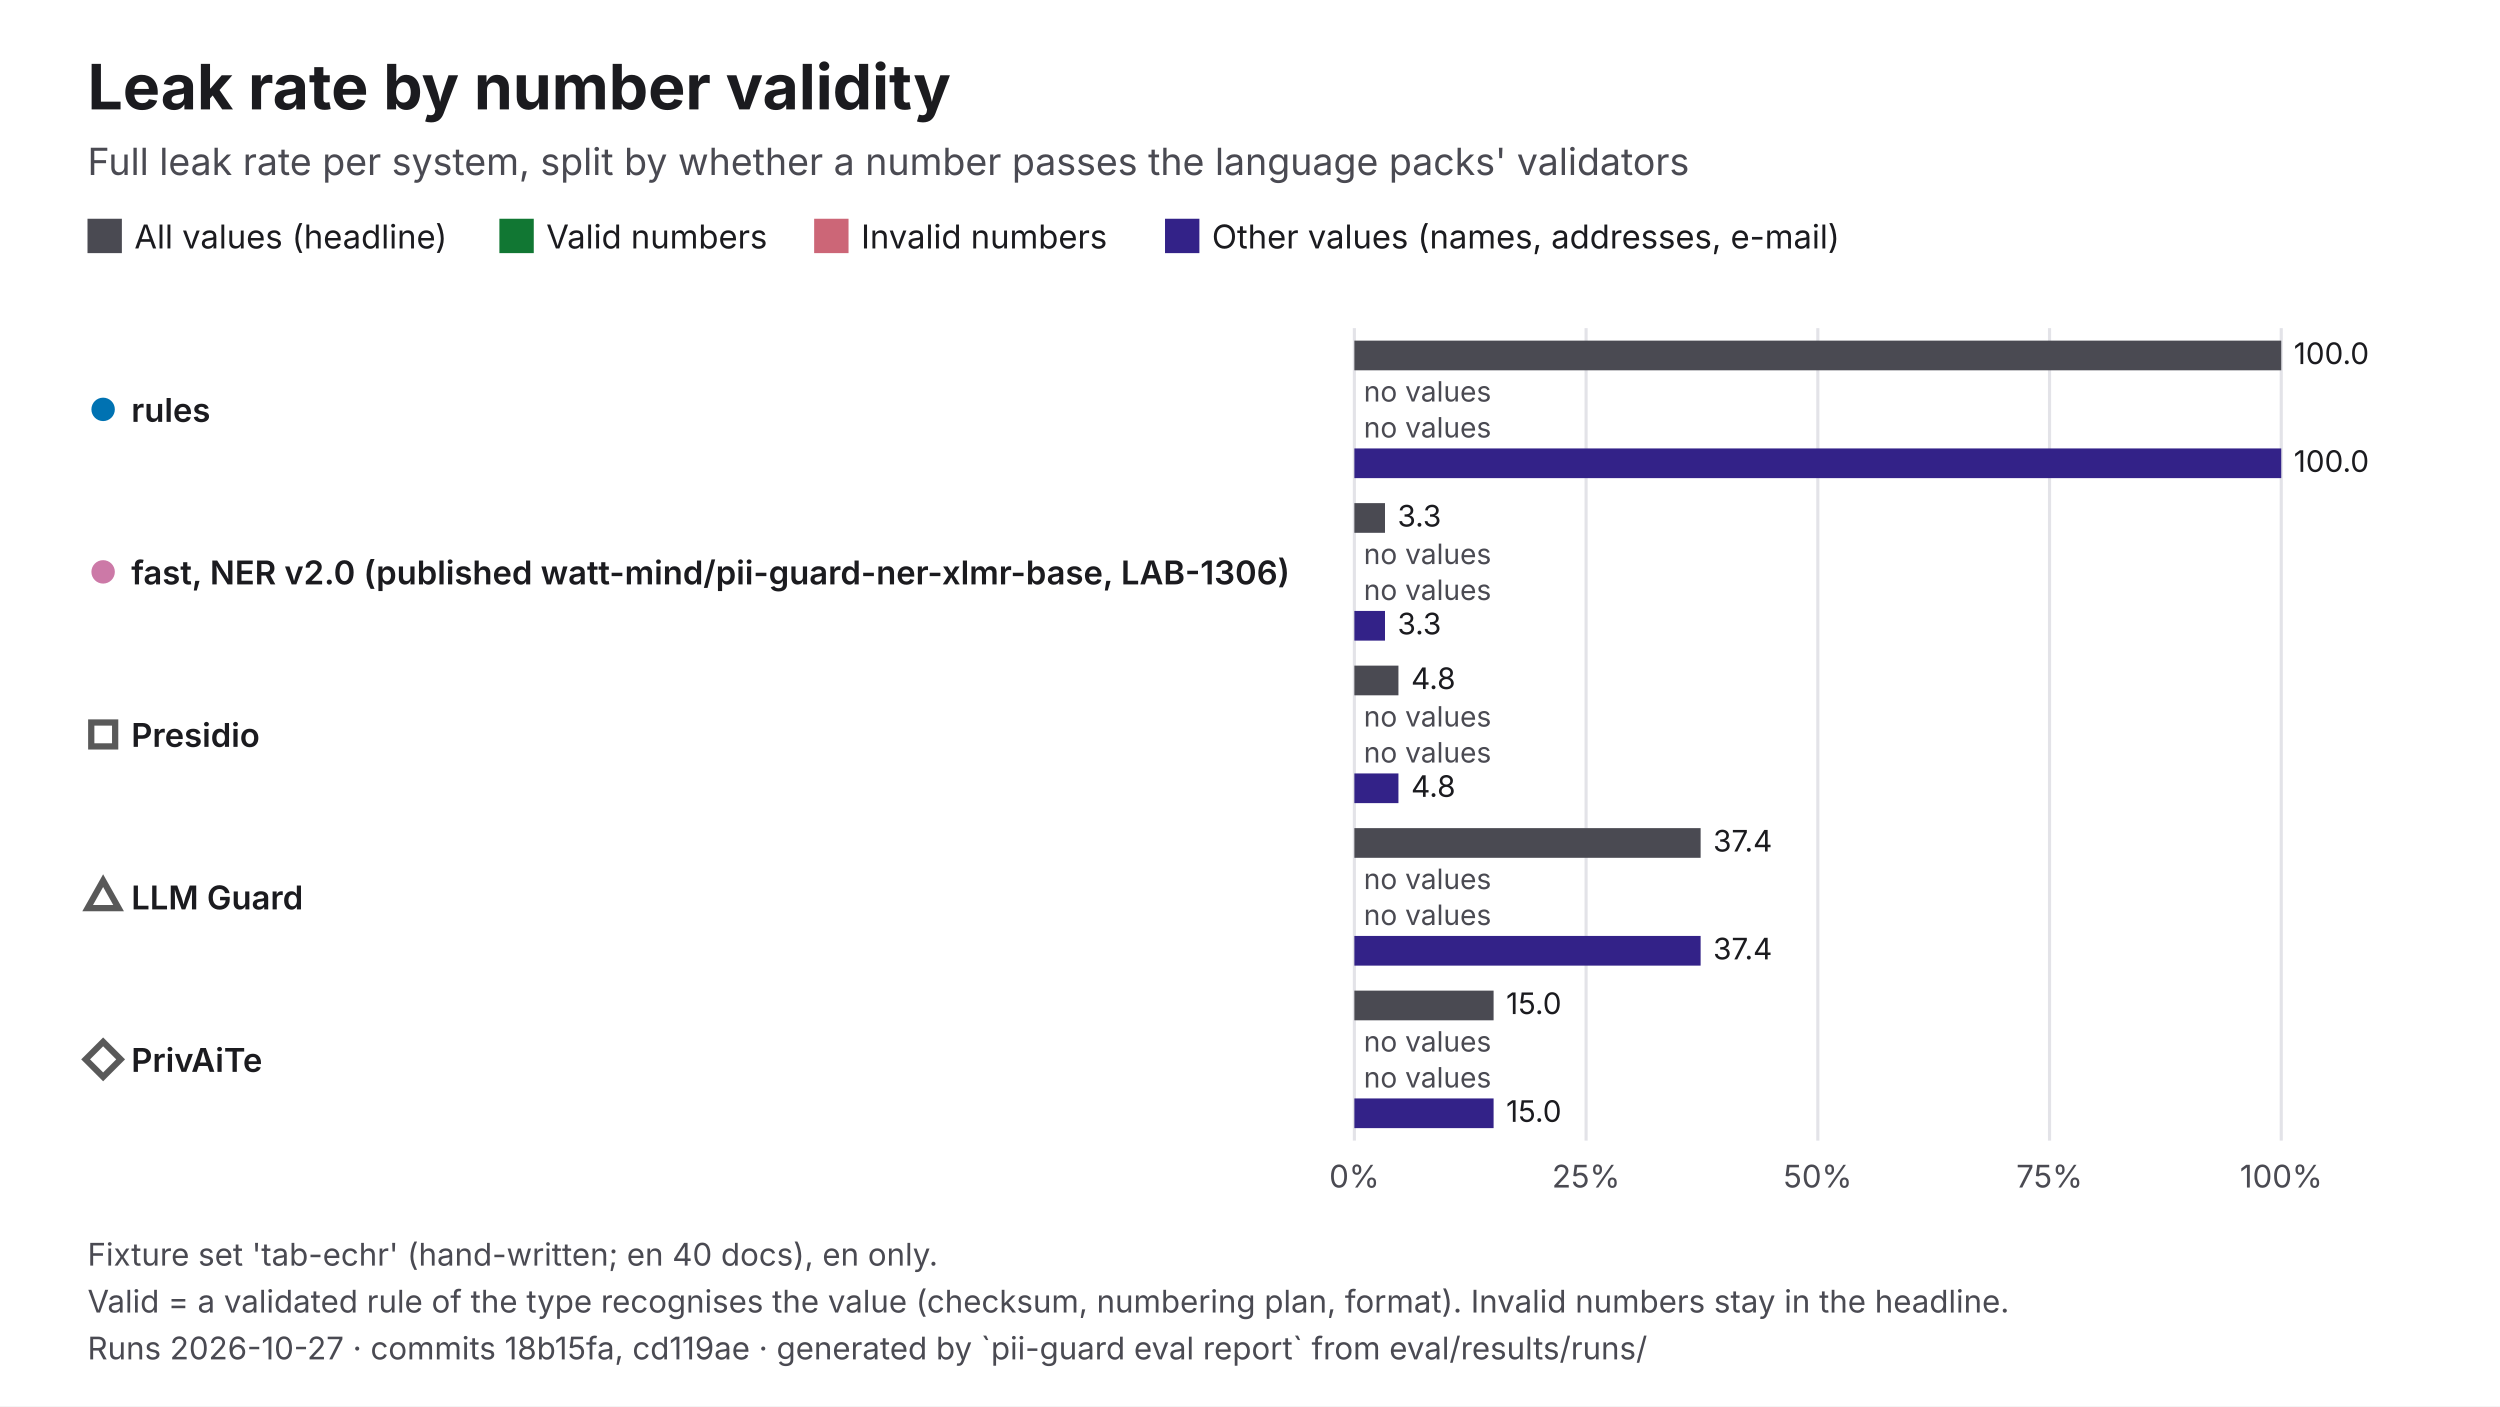
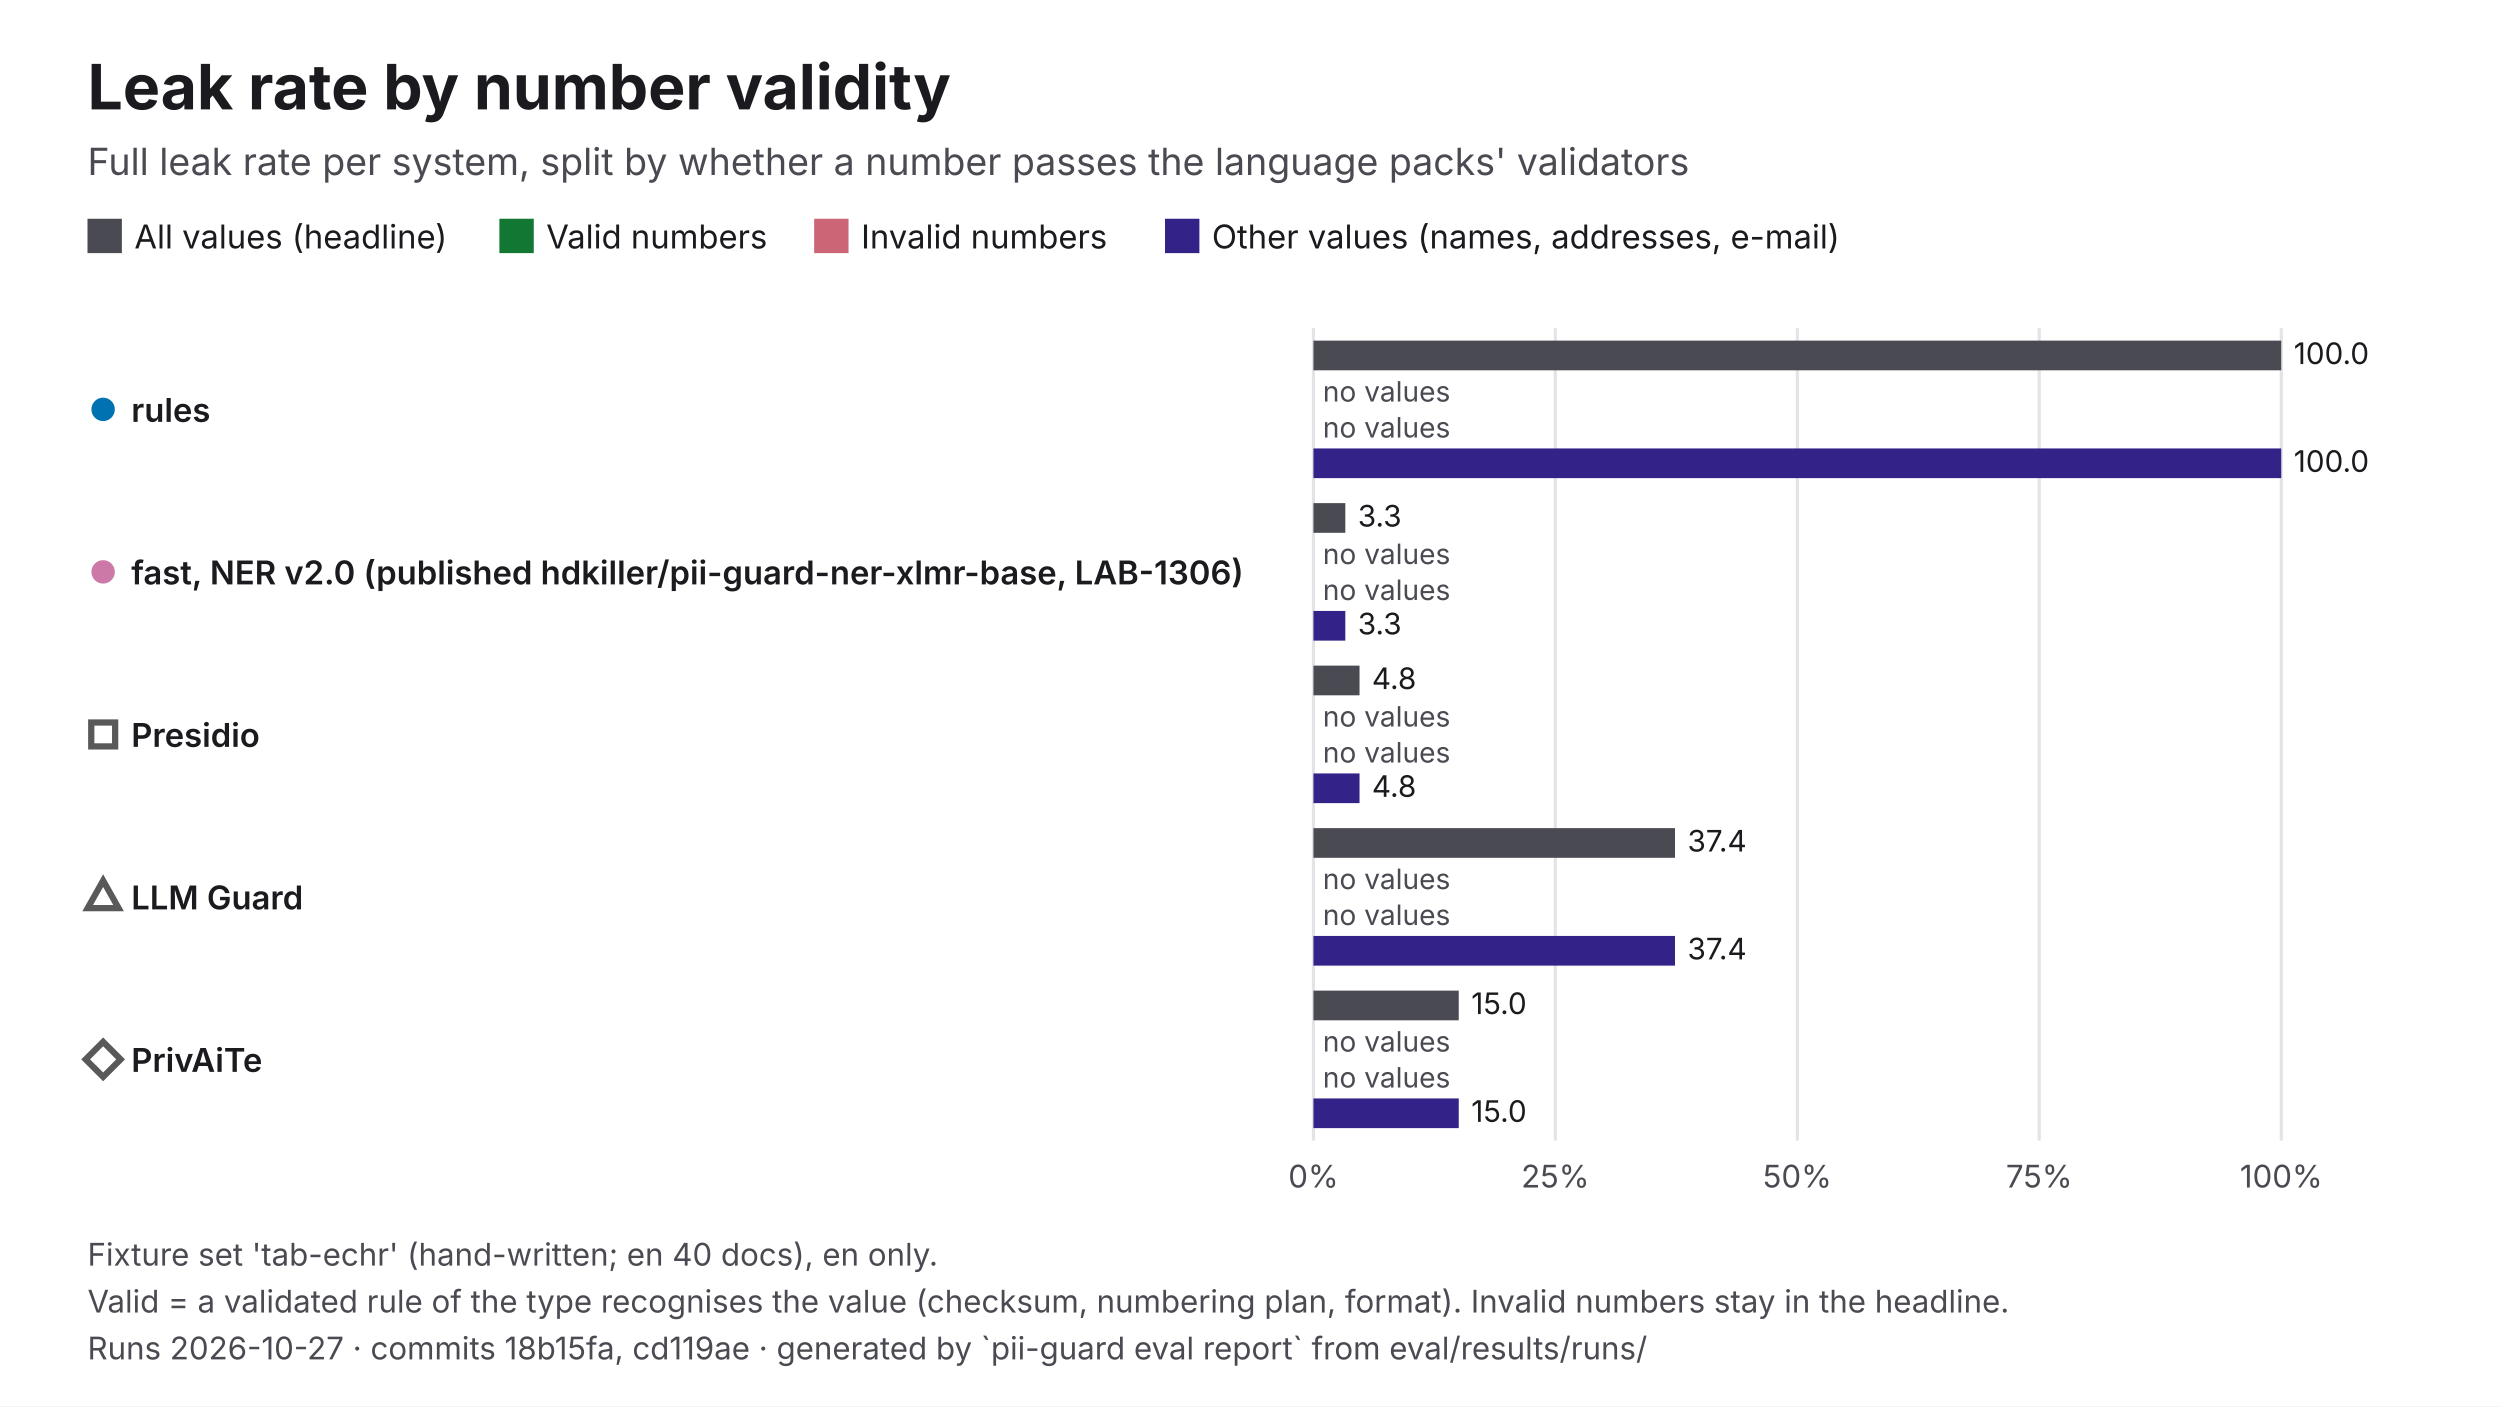
<svg xmlns="http://www.w3.org/2000/svg" viewBox="0 0 1600 900" width="1600" height="900" role="img" aria-labelledby="t d" font-family="Inter, 'Helvetica Neue', Helvetica, Arial, sans-serif">
  <rect width="1600" height="900" fill="#FFFFFF" />
  <text x="56" y="70" font-size="40" fill="#1B1B1F" font-weight="700">Leak rate by number validity</text>
  <text x="56" y="112" font-size="24" fill="#4A4A52">Full leak rate per system, split by whether a number passes the language packs' validators</text>
  <rect x="56" y="140" width="22" height="22" fill="#4A4A52" />
  <text x="86" y="159" font-size="21" fill="#1B1B1F">All values (headline)</text>
  <rect x="319.61" y="140" width="22" height="22" fill="#117733" />
  <text x="349.6" y="159" font-size="21" fill="#1B1B1F">Valid numbers</text>
  <rect x="521.06" y="140" width="22" height="22" fill="#CC6677" />
  <text x="551.1" y="159" font-size="21" fill="#1B1B1F">Invalid numbers</text>
  <rect x="745.61" y="140" width="22" height="22" fill="#332288" />
  <text x="775.6" y="159" font-size="21" fill="#1B1B1F">Other values (names, addresses, e-mail)</text>
-   <line x1="866.8" y1="210" x2="866.8" y2="730" stroke="#E3E3E8" stroke-width="2" />
-   <text x="866.8" y="760" font-size="20" fill="#4A4A52" text-anchor="middle">0%</text>
-   <line x1="1015.1" y1="210" x2="1015.1" y2="730" stroke="#E3E3E8" stroke-width="2" />
-   <text x="1015.1" y="760" font-size="20" fill="#4A4A52" text-anchor="middle">25%</text>
-   <line x1="1163.4" y1="210" x2="1163.4" y2="730" stroke="#E3E3E8" stroke-width="2" />
-   <text x="1163.4" y="760" font-size="20" fill="#4A4A52" text-anchor="middle">50%</text>
-   <line x1="1311.7" y1="210" x2="1311.7" y2="730" stroke="#E3E3E8" stroke-width="2" />
-   <text x="1311.7" y="760" font-size="20" fill="#4A4A52" text-anchor="middle">75%</text>
+   <line x1="840.6" y1="210" x2="840.6" y2="730" stroke="#E3E3E8" stroke-width="2" />
+   <text x="840.6" y="760" font-size="20" fill="#4A4A52" text-anchor="middle">0%</text>
+   <line x1="995.4" y1="210" x2="995.4" y2="730" stroke="#E3E3E8" stroke-width="2" />
+   <text x="995.4" y="760" font-size="20" fill="#4A4A52" text-anchor="middle">25%</text>
+   <line x1="1150.3" y1="210" x2="1150.3" y2="730" stroke="#E3E3E8" stroke-width="2" />
+   <text x="1150.3" y="760" font-size="20" fill="#4A4A52" text-anchor="middle">50%</text>
+   <line x1="1305.1" y1="210" x2="1305.1" y2="730" stroke="#E3E3E8" stroke-width="2" />
+   <text x="1305.1" y="760" font-size="20" fill="#4A4A52" text-anchor="middle">75%</text>
  <line x1="1460" y1="210" x2="1460" y2="730" stroke="#E3E3E8" stroke-width="2" />
  <text x="1460" y="760" font-size="20" fill="#4A4A52" text-anchor="middle">100%</text>
  <circle cx="66" cy="262" r="9" fill="#0072B2" stroke="#FFFFFF" stroke-width="3" />
  <text x="84" y="270" font-size="21" fill="#1B1B1F" font-weight="600">rules</text>
-   <rect x="866.8" y="218" width="593.2" height="19" fill="#4A4A52" />
+   <rect x="840.6" y="218" width="619.4" height="19" fill="#4A4A52" />
  <text x="1468" y="233" font-size="19" fill="#1B1B1F">100.0</text>
-   <text x="872.8" y="257" font-size="18" fill="#4A4A52">no values</text>
-   <text x="872.8" y="280" font-size="18" fill="#4A4A52">no values</text>
-   <rect x="866.8" y="287" width="593.2" height="19" fill="#332288" />
+   <text x="846.6" y="257" font-size="18" fill="#4A4A52">no values</text>
+   <text x="846.6" y="280" font-size="18" fill="#4A4A52">no values</text>
+   <rect x="840.6" y="287" width="619.4" height="19" fill="#332288" />
  <text x="1468" y="302" font-size="19" fill="#1B1B1F">100.0</text>
  <circle cx="66" cy="366" r="9" fill="#CC79A7" stroke="#FFFFFF" stroke-width="3" />
-   <text x="84" y="374" font-size="21" fill="#1B1B1F" font-weight="600">fast, NER v2.0 (published watt-mind/pii-guard-ner-xlmr-base, LAB-1306)</text>
-   <rect x="866.8" y="322" width="19.6" height="19" fill="#4A4A52" />
-   <text x="894.4" y="337" font-size="19" fill="#1B1B1F">3.3</text>
-   <text x="872.8" y="361" font-size="18" fill="#4A4A52">no values</text>
-   <text x="872.8" y="384" font-size="18" fill="#4A4A52">no values</text>
-   <rect x="866.8" y="391" width="19.6" height="19" fill="#332288" />
-   <text x="894.4" y="406" font-size="19" fill="#1B1B1F">3.3</text>
+   <text x="84" y="374" font-size="21" fill="#1B1B1F" font-weight="600">fast, NER v2.0 (published hdkiller/pii-guard-ner-xlmr-base, LAB-1306)</text>
+   <rect x="840.6" y="322" width="20.4" height="19" fill="#4A4A52" />
+   <text x="869" y="337" font-size="19" fill="#1B1B1F">3.3</text>
+   <text x="846.6" y="361" font-size="18" fill="#4A4A52">no values</text>
+   <text x="846.6" y="384" font-size="18" fill="#4A4A52">no values</text>
+   <rect x="840.6" y="391" width="20.4" height="19" fill="#332288" />
+   <text x="869" y="406" font-size="19" fill="#1B1B1F">3.3</text>
  <rect x="58.4" y="462.4" width="15.3" height="15.3" fill="#FFFFFF" stroke="#595959" stroke-width="4" />
  <text x="84" y="478" font-size="21" fill="#1B1B1F" font-weight="600">Presidio</text>
-   <rect x="866.8" y="426" width="28.2" height="19" fill="#4A4A52" />
-   <text x="903.1" y="441" font-size="19" fill="#1B1B1F">4.8</text>
-   <text x="872.8" y="465" font-size="18" fill="#4A4A52">no values</text>
-   <text x="872.8" y="488" font-size="18" fill="#4A4A52">no values</text>
-   <rect x="866.8" y="495" width="28.2" height="19" fill="#332288" />
-   <text x="903.1" y="510" font-size="19" fill="#1B1B1F">4.8</text>
+   <rect x="840.6" y="426" width="29.5" height="19" fill="#4A4A52" />
+   <text x="878" y="441" font-size="19" fill="#1B1B1F">4.8</text>
+   <text x="846.6" y="465" font-size="18" fill="#4A4A52">no values</text>
+   <text x="846.6" y="488" font-size="18" fill="#4A4A52">no values</text>
+   <rect x="840.6" y="495" width="29.5" height="19" fill="#332288" />
+   <text x="878" y="510" font-size="19" fill="#1B1B1F">4.8</text>
  <polygon points="66,563.6 75.9,581.2 56.1,581.2" fill="#FFFFFF" stroke="#595959" stroke-width="4" />
  <text x="84" y="582" font-size="21" fill="#1B1B1F" font-weight="600">LLM Guard</text>
-   <rect x="866.8" y="530" width="221.6" height="19" fill="#4A4A52" />
-   <text x="1096.4" y="545" font-size="19" fill="#1B1B1F">37.4</text>
-   <text x="872.8" y="569" font-size="18" fill="#4A4A52">no values</text>
-   <text x="872.8" y="592" font-size="18" fill="#4A4A52">no values</text>
-   <rect x="866.8" y="599" width="221.6" height="19" fill="#332288" />
-   <text x="1096.4" y="614" font-size="19" fill="#1B1B1F">37.4</text>
+   <rect x="840.6" y="530" width="231.4" height="19" fill="#4A4A52" />
+   <text x="1080" y="545" font-size="19" fill="#1B1B1F">37.4</text>
+   <text x="846.6" y="569" font-size="18" fill="#4A4A52">no values</text>
+   <text x="846.6" y="592" font-size="18" fill="#4A4A52">no values</text>
+   <rect x="840.6" y="599" width="231.4" height="19" fill="#332288" />
+   <text x="1080" y="614" font-size="19" fill="#1B1B1F">37.4</text>
  <polygon points="66,666.8 77.2,678 66,689.2 54.8,678" fill="#FFFFFF" stroke="#595959" stroke-width="4" />
  <text x="84" y="686" font-size="21" fill="#1B1B1F" font-weight="600">PrivAiTe</text>
-   <rect x="866.8" y="634" width="89.1" height="19" fill="#4A4A52" />
-   <text x="963.9" y="649" font-size="19" fill="#1B1B1F">15.0</text>
-   <text x="872.8" y="673" font-size="18" fill="#4A4A52">no values</text>
-   <text x="872.8" y="696" font-size="18" fill="#4A4A52">no values</text>
-   <rect x="866.8" y="703" width="89.1" height="19" fill="#332288" />
-   <text x="963.9" y="718" font-size="19" fill="#1B1B1F">15.0</text>
+   <rect x="840.6" y="634" width="93" height="19" fill="#4A4A52" />
+   <text x="941.6" y="649" font-size="19" fill="#1B1B1F">15.0</text>
+   <text x="846.6" y="673" font-size="18" fill="#4A4A52">no values</text>
+   <text x="846.6" y="696" font-size="18" fill="#4A4A52">no values</text>
+   <rect x="840.6" y="703" width="93" height="19" fill="#332288" />
+   <text x="941.6" y="718" font-size="19" fill="#1B1B1F">15.0</text>
  <text x="56" y="810" font-size="20" fill="#4A4A52">Fixture set 'tab-echr' (hand-written; en 40 docs), en only.</text>
  <text x="56" y="840" font-size="20" fill="#4A4A52">Valid = a validated rule of the type recognises the value (checksum, numbering plan, format). Invalid numbers stay in the headline.</text>
  <text x="56" y="870" font-size="20" fill="#4A4A52">Runs 2026-10-27 · commits 18b15fa, cd119ae · generated by `pii-guard eval report` from eval/results/runs/</text>
</svg>
